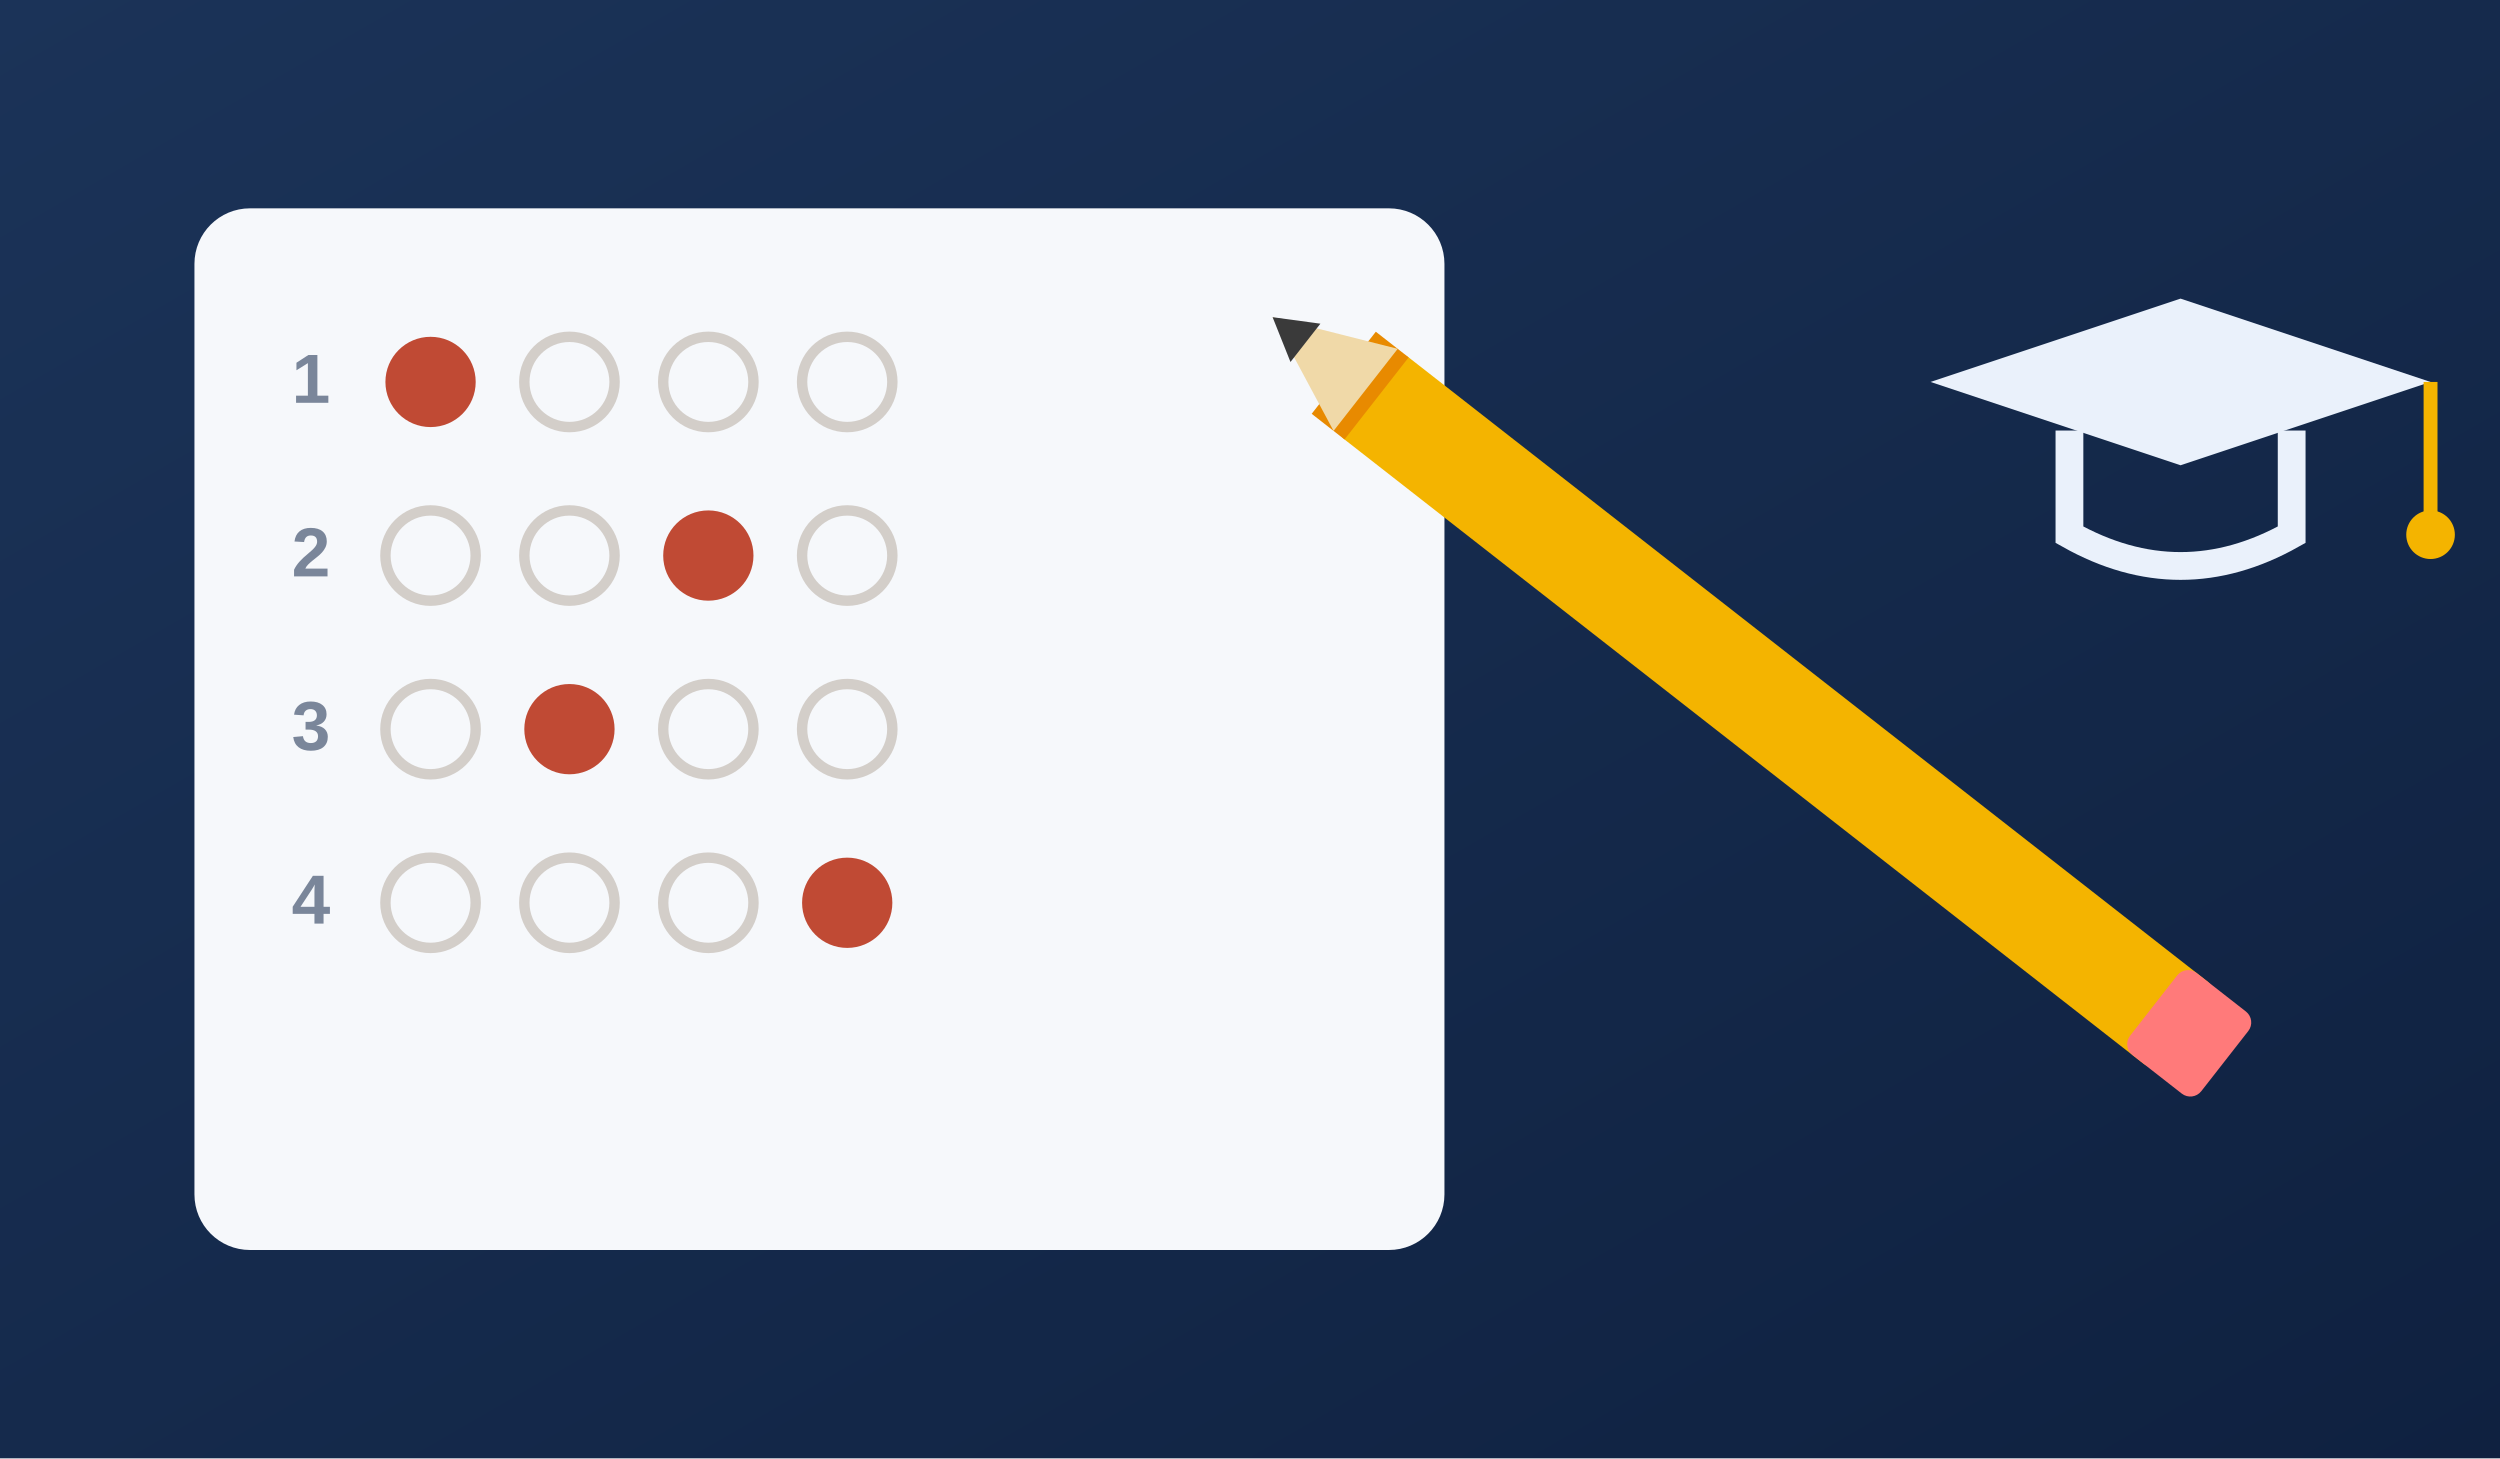
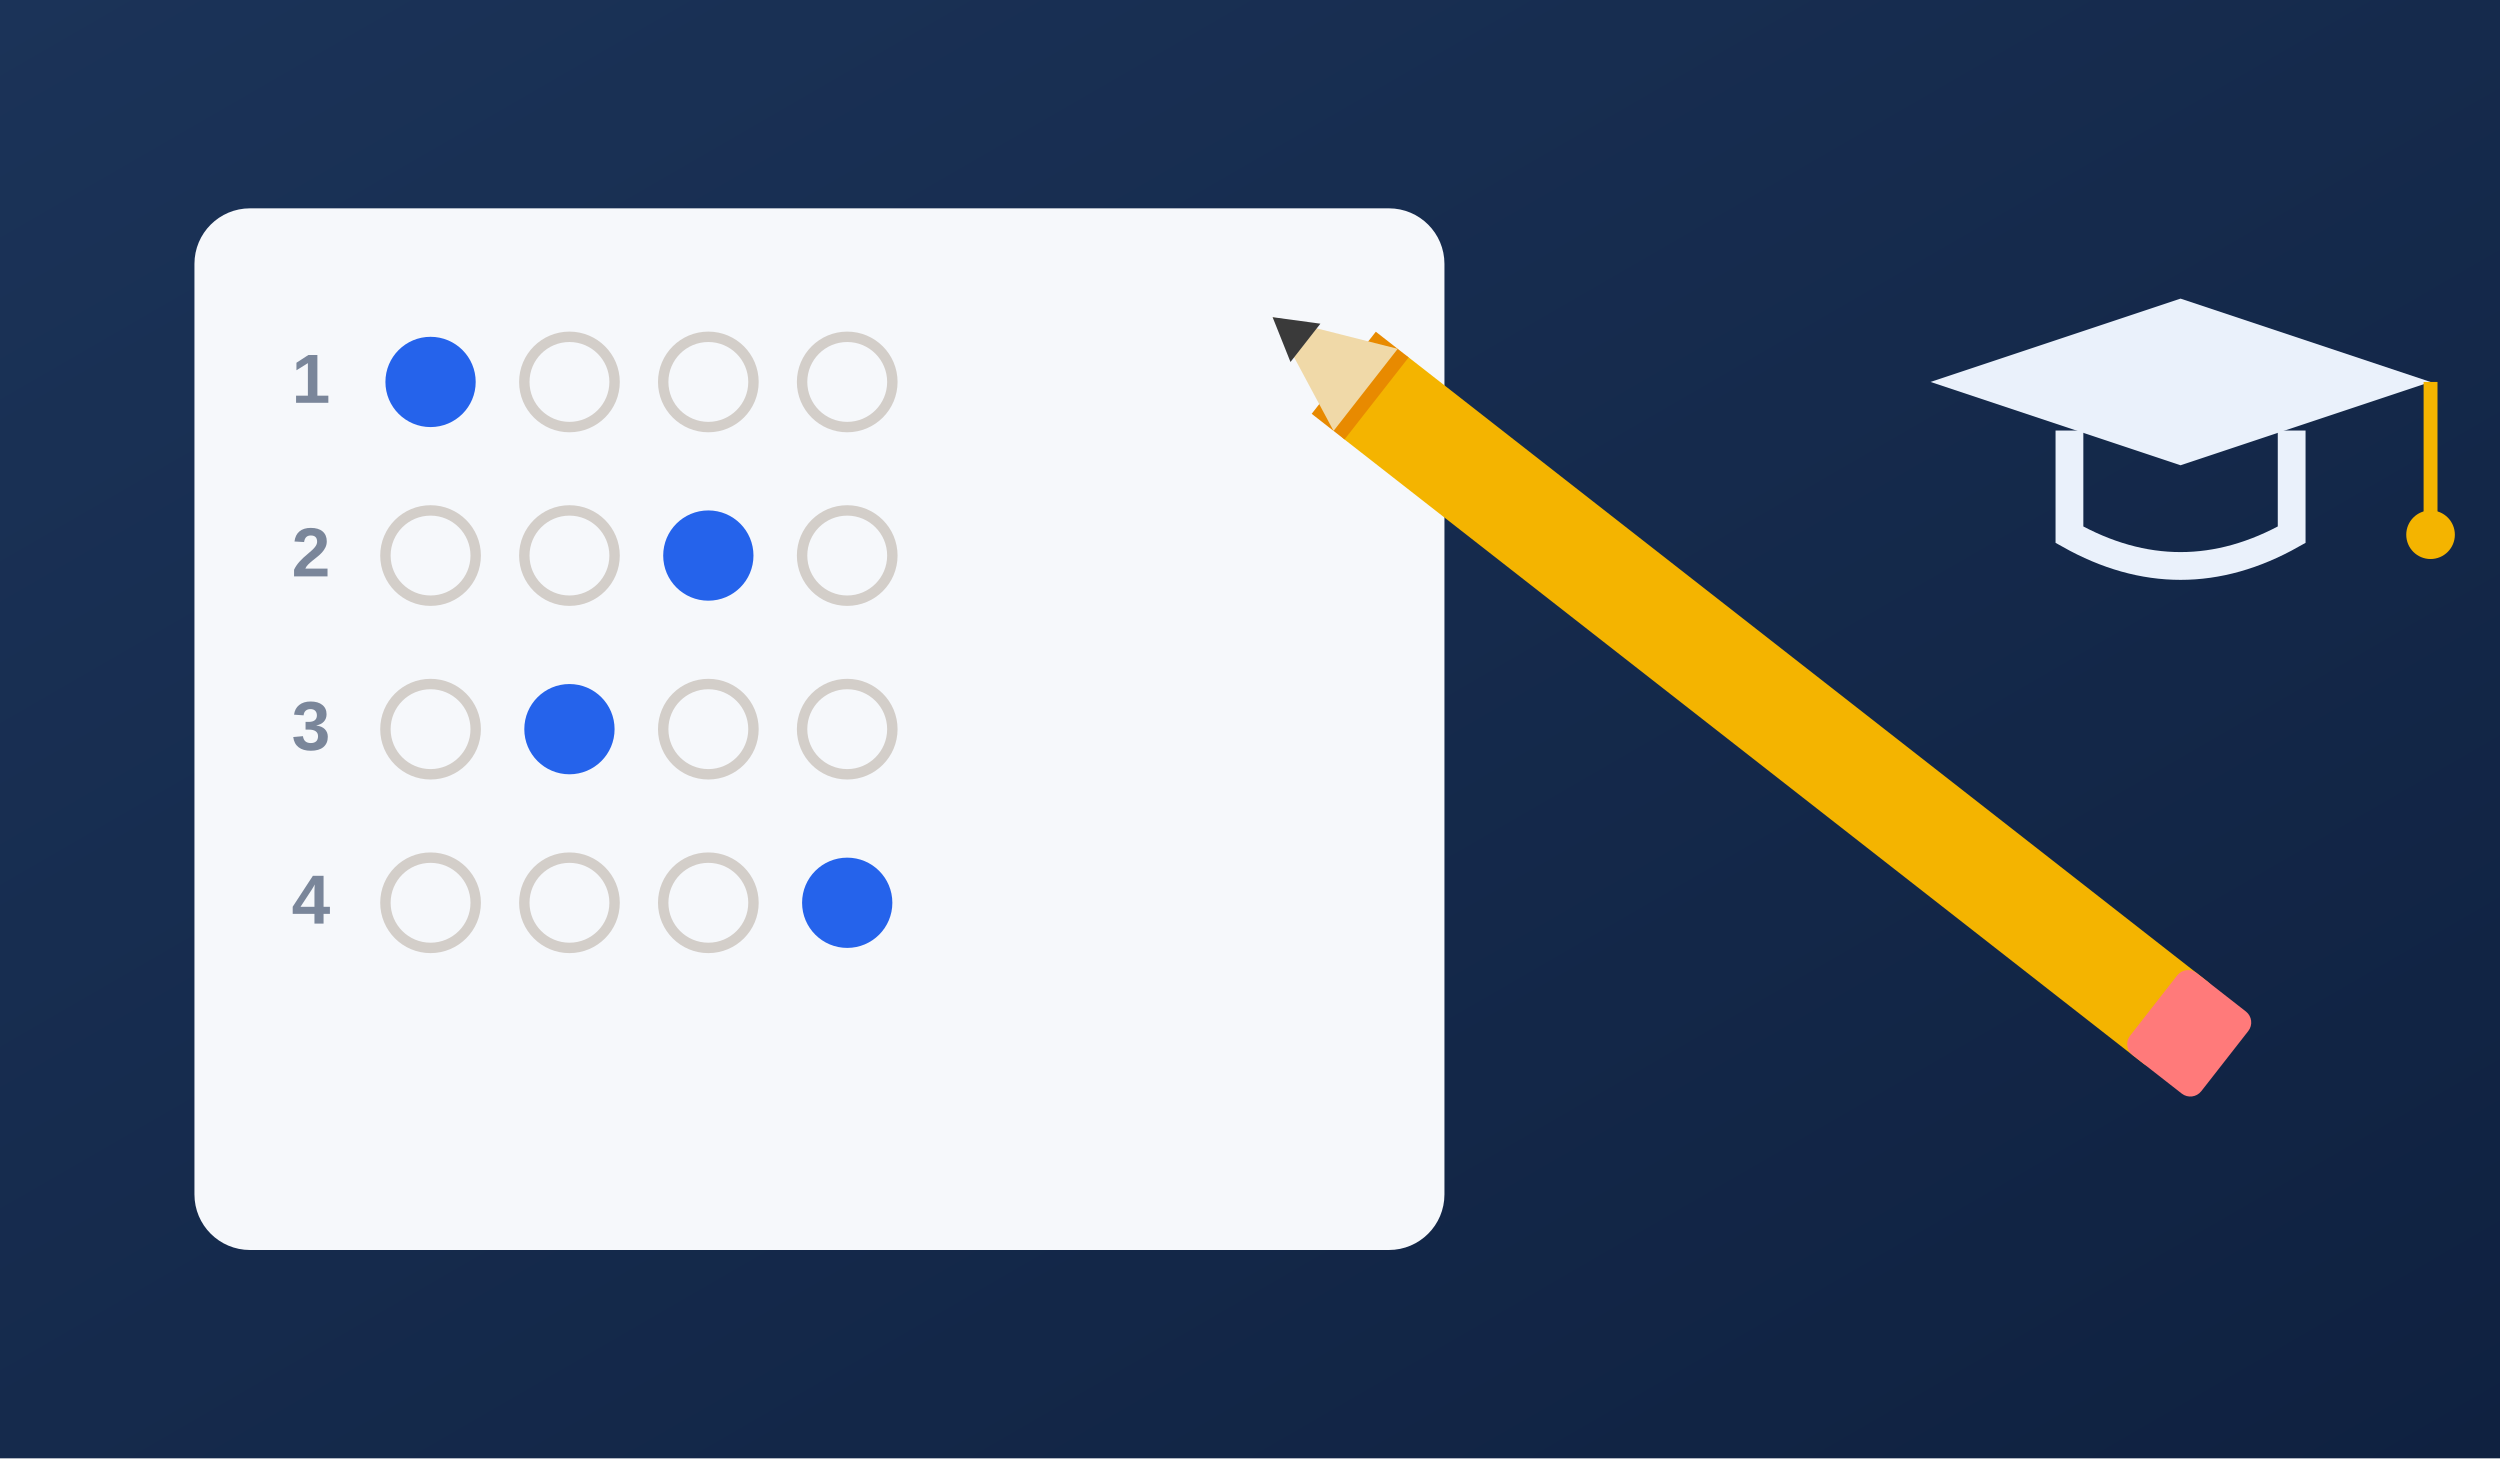
<svg xmlns="http://www.w3.org/2000/svg" viewBox="0 0 720 420" width="720" height="420">
  <defs>
    <linearGradient id="pbg" x1="0" y1="0" x2="1" y2="1">
      <stop offset="0" stop-color="#1b3358" />
      <stop offset="1" stop-color="#0f2140" />
    </linearGradient>
  </defs>
  <rect width="720" height="420" fill="url(#pbg)" />
  <rect x="56" y="60" width="360" height="300" rx="16" fill="#f6f8fb" />
  <g font-family="Manrope, Arial, sans-serif" font-weight="700" font-size="20" fill="#7a869a">
    <g transform="translate(84,96)">
      <text x="0" y="20">1</text>
-       <circle cx="40" cy="14" r="13" fill="#c04a34" />
+       <circle cx="40" cy="14" r="13" fill="#2563eb" />
      <circle cx="80" cy="14" r="13" fill="none" stroke="#d3cec9" stroke-width="3" />
      <circle cx="120" cy="14" r="13" fill="none" stroke="#d3cec9" stroke-width="3" />
      <circle cx="160" cy="14" r="13" fill="none" stroke="#d3cec9" stroke-width="3" />
    </g>
    <g transform="translate(84,146)">
      <text x="0" y="20">2</text>
      <circle cx="40" cy="14" r="13" fill="none" stroke="#d3cec9" stroke-width="3" />
      <circle cx="80" cy="14" r="13" fill="none" stroke="#d3cec9" stroke-width="3" />
-       <circle cx="120" cy="14" r="13" fill="#c04a34" />
+       <circle cx="120" cy="14" r="13" fill="#2563eb" />
      <circle cx="160" cy="14" r="13" fill="none" stroke="#d3cec9" stroke-width="3" />
    </g>
    <g transform="translate(84,196)">
      <text x="0" y="20">3</text>
      <circle cx="40" cy="14" r="13" fill="none" stroke="#d3cec9" stroke-width="3" />
-       <circle cx="80" cy="14" r="13" fill="#c04a34" />
+       <circle cx="80" cy="14" r="13" fill="#2563eb" />
      <circle cx="120" cy="14" r="13" fill="none" stroke="#d3cec9" stroke-width="3" />
      <circle cx="160" cy="14" r="13" fill="none" stroke="#d3cec9" stroke-width="3" />
    </g>
    <g transform="translate(84,246)">
      <text x="0" y="20">4</text>
      <circle cx="40" cy="14" r="13" fill="none" stroke="#d3cec9" stroke-width="3" />
      <circle cx="80" cy="14" r="13" fill="none" stroke="#d3cec9" stroke-width="3" />
      <circle cx="120" cy="14" r="13" fill="none" stroke="#d3cec9" stroke-width="3" />
-       <circle cx="160" cy="14" r="13" fill="#c04a34" />
+       <circle cx="160" cy="14" r="13" fill="#2563eb" />
    </g>
  </g>
  <g transform="rotate(38 520 210)">
    <rect x="360" y="196" width="300" height="30" rx="4" fill="#f4b400" />
    <rect x="352" y="196" width="12" height="30" fill="#e88a00" />
    <path d="M360 196 l-34 15 34 15 Z" fill="#f0d9a8" />
    <path d="M338 204 l-12 7 12 7 Z" fill="#3a3a3a" />
    <rect x="648" y="196" width="26" height="30" rx="4" fill="#ff7a7a" />
  </g>
  <g transform="translate(556,84)">
    <path d="M0 26 L72 2 L144 26 L72 50 Z" fill="#eaf1fb" />
    <path d="M40 40 L40 70 Q72 88 104 70 L104 40" fill="none" stroke="#eaf1fb" stroke-width="8" />
    <line x1="144" y1="26" x2="144" y2="66" stroke="#f4b400" stroke-width="4" />
    <circle cx="144" cy="70" r="7" fill="#f4b400" />
  </g>
</svg>
